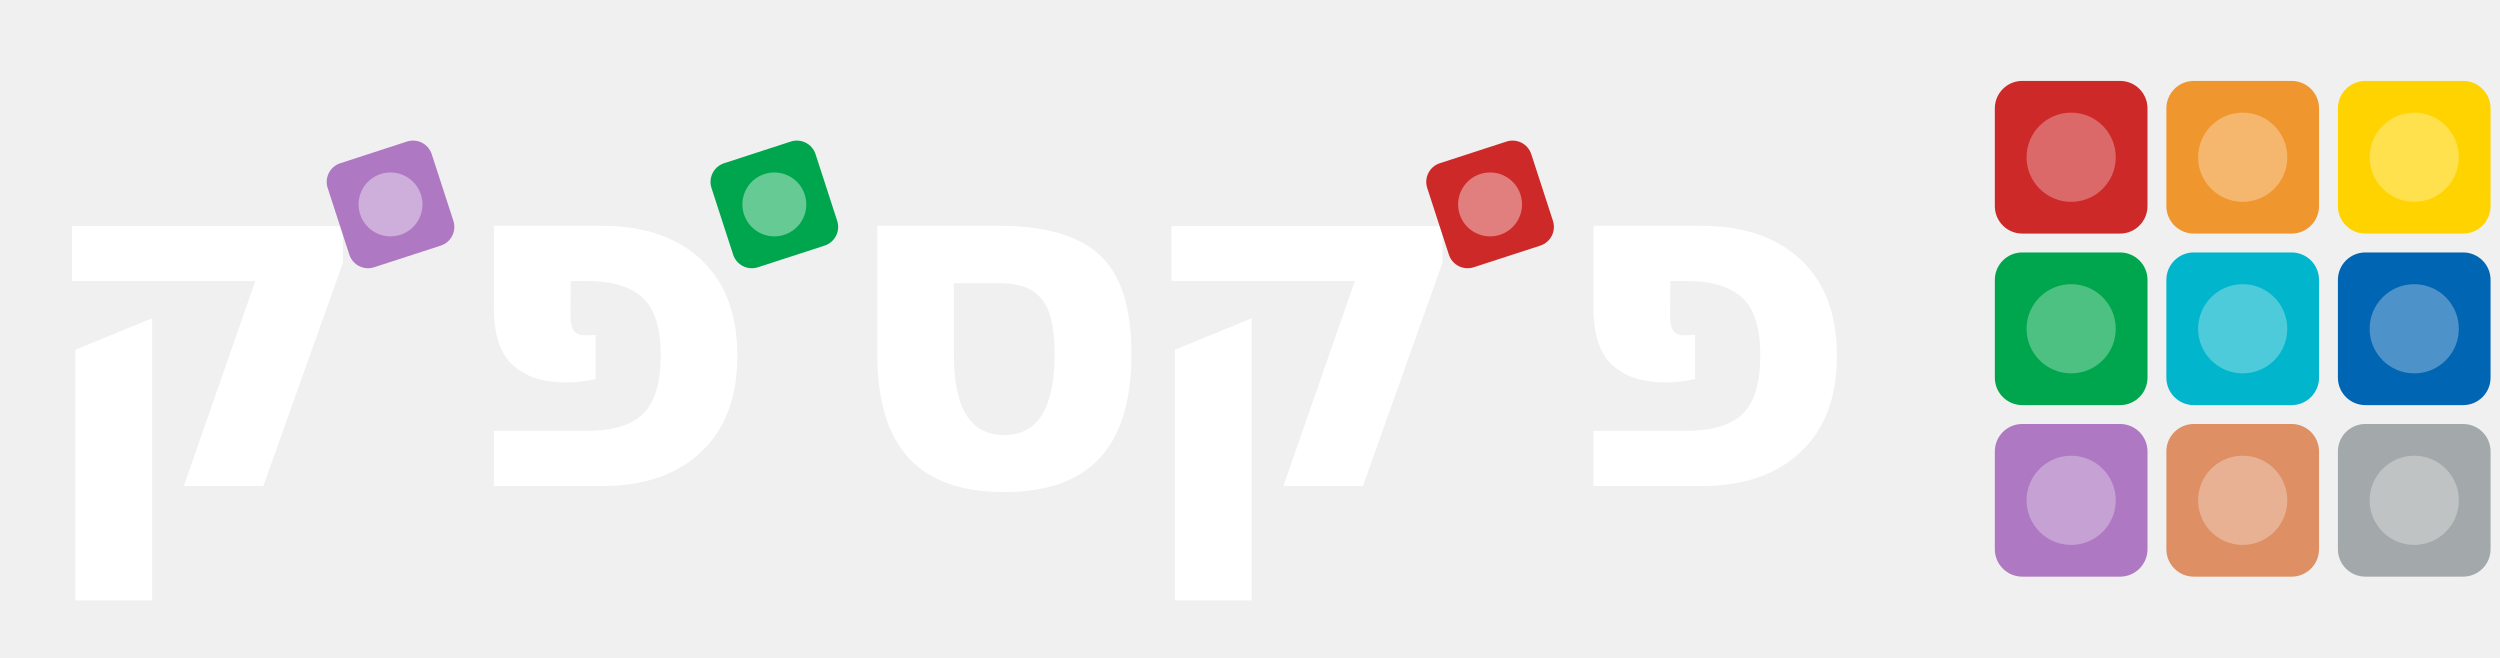
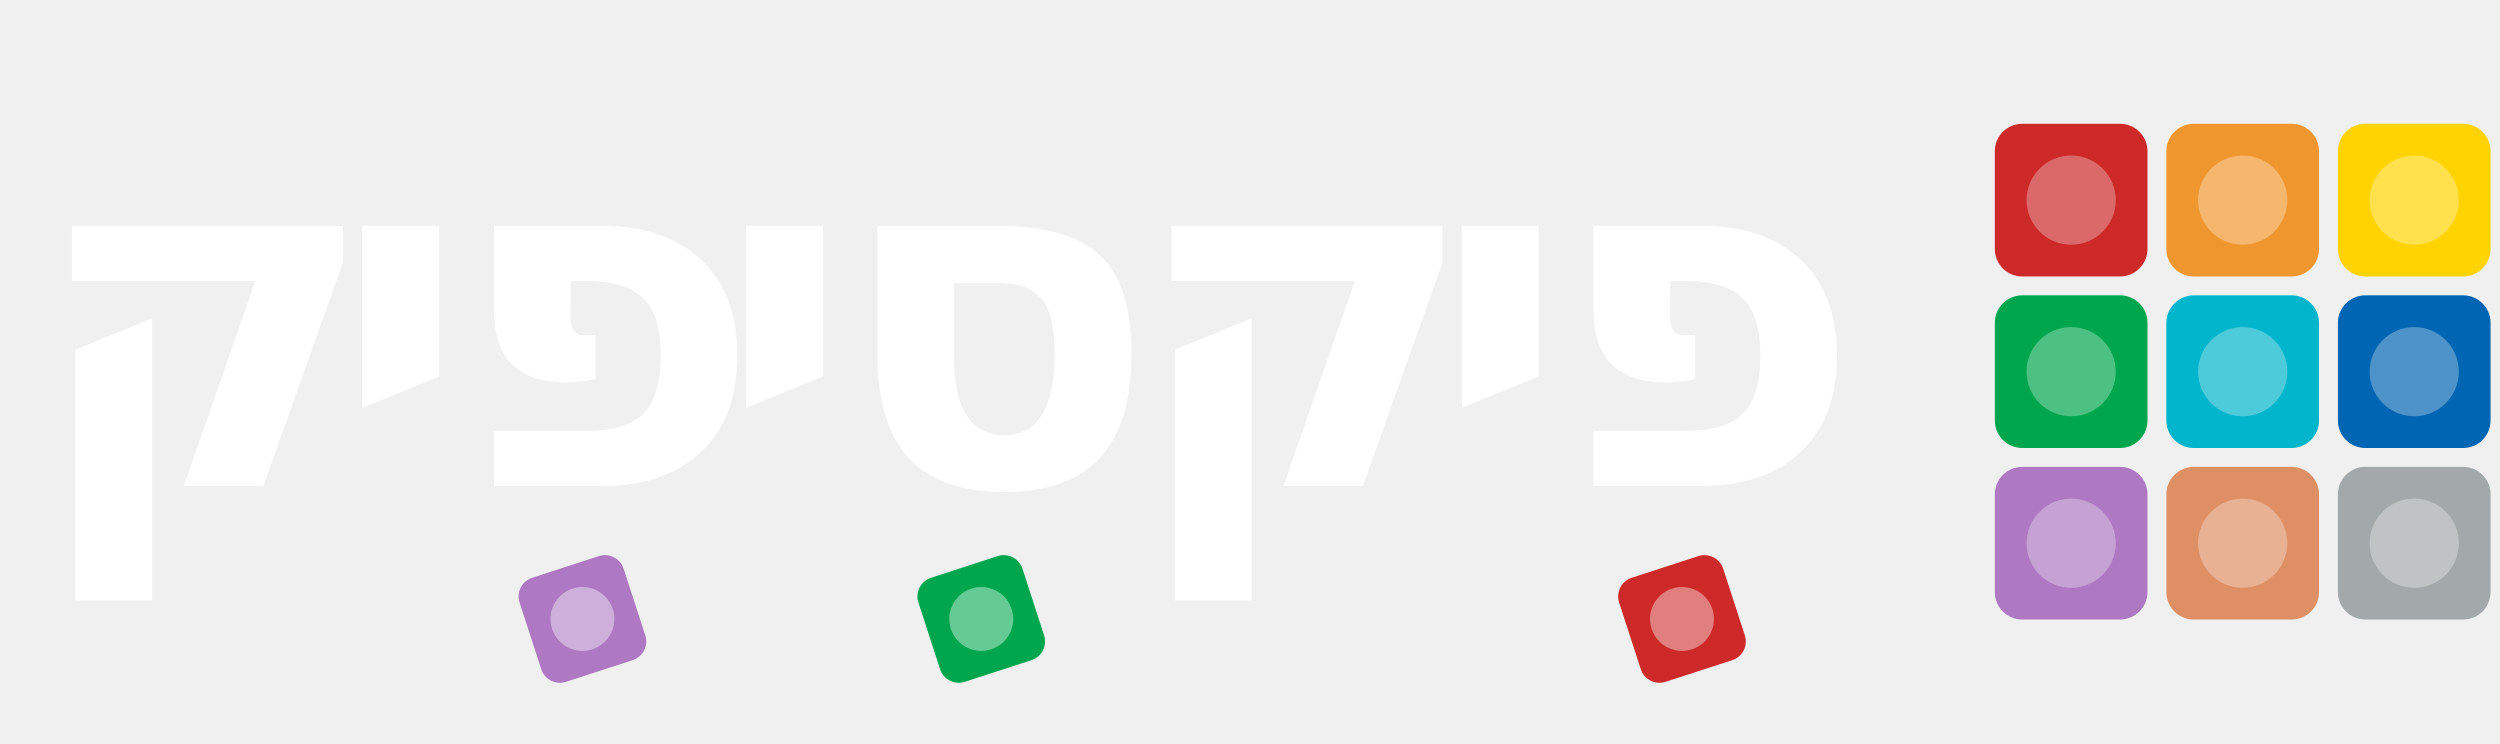
- <svg xmlns="http://www.w3.org/2000/svg" width="174.89" height="46.00" viewBox="0 0 174.89 46" role="img" aria-label="פיקסיפיק">
+ <svg xmlns="http://www.w3.org/2000/svg" width="174.89" height="52.00" viewBox="0 0 174.89 52" role="img" aria-label="פיקסיפיק">
  <g direction="ltr" font-family="Rubik, system-ui, sans-serif" font-weight="800" font-size="33.3" fill="#ffffff" letter-spacing="-0.03em">
    <text x="2" y="34" textLength="21.12" lengthAdjust="spacingAndGlyphs">ק</text>
+     <text x="23.12" y="34" textLength="8.4" lengthAdjust="spacingAndGlyphs">י</text>
    <text x="31.52" y="34" textLength="18.45" lengthAdjust="spacingAndGlyphs">פ</text>
+     <text x="49.97" y="34" textLength="8.4" lengthAdjust="spacingAndGlyphs">י</text>
    <text x="58.37" y="34" textLength="20.55" lengthAdjust="spacingAndGlyphs">ס</text>
    <text x="78.92" y="34" textLength="21.12" lengthAdjust="spacingAndGlyphs">ק</text>
+     <text x="100.04" y="34" textLength="8.4" lengthAdjust="spacingAndGlyphs">י</text>
    <text x="108.44" y="34" textLength="18.45" lengthAdjust="spacingAndGlyphs">פ</text>
  </g>
-   <g transform="rotate(-18 27.32 14.3)">
-     <rect x="23.493" y="10.473" width="7.654" height="7.654" rx="1.376" fill="#ae78c2" />
-     <circle cx="27.32" cy="14.3" r="2.236" fill="#ceaeda" />
+   <g transform="rotate(-18 40.745 43.3)">
+     <rect x="36.918" y="39.473" width="7.654" height="7.654" rx="1.376" fill="#ae78c2" />
+     <circle cx="40.745" cy="43.3" r="2.236" fill="#ceaeda" />
  </g>
-   <g transform="rotate(-18 54.17 14.3)">
-     <rect x="50.343" y="10.473" width="7.654" height="7.654" rx="1.376" fill="#00a64d" />
-     <circle cx="54.17" cy="14.3" r="2.236" fill="#66ca94" />
+   <g transform="rotate(-18 68.645 43.3)">
+     <rect x="64.818" y="39.473" width="7.654" height="7.654" rx="1.376" fill="#00a64d" />
+     <circle cx="68.645" cy="43.3" r="2.236" fill="#66ca94" />
  </g>
-   <g transform="rotate(-18 104.24 14.3)">
-     <rect x="100.413" y="10.473" width="7.654" height="7.654" rx="1.376" fill="#cd2928" />
-     <circle cx="104.24" cy="14.3" r="2.236" fill="#e17f7e" />
+   <g transform="rotate(-18 117.665 43.3)">
+     <rect x="113.838" y="39.473" width="7.654" height="7.654" rx="1.376" fill="#cd2928" />
+     <circle cx="117.665" cy="43.3" r="2.236" fill="#e17f7e" />
  </g>
  <g>
-     <rect x="139.55" y="5.66" width="10.68" height="10.68" rx="1.92" fill="#cd2928" />
-     <circle cx="144.89" cy="11" r="3.12" fill="#dc6969" />
-     <rect x="151.55" y="5.66" width="10.68" height="10.68" rx="1.92" fill="#f0962f" />
-     <circle cx="156.89" cy="11" r="3.12" fill="#f5b66d" />
-     <rect x="163.55" y="5.66" width="10.68" height="10.68" rx="1.92" fill="#ffd300" />
-     <circle cx="168.89" cy="11" r="3.12" fill="#ffe04d" />
-     <rect x="139.55" y="17.66" width="10.68" height="10.68" rx="1.92" fill="#00a64d" />
-     <circle cx="144.89" cy="23" r="3.12" fill="#4dc182" />
-     <rect x="151.55" y="17.66" width="10.68" height="10.68" rx="1.92" fill="#00b5cc" />
-     <circle cx="156.89" cy="23" r="3.12" fill="#4dcbdb" />
-     <rect x="163.55" y="17.66" width="10.68" height="10.68" rx="1.92" fill="#0065b2" />
-     <circle cx="168.89" cy="23" r="3.12" fill="#4d93c9" />
-     <rect x="139.55" y="29.66" width="10.68" height="10.68" rx="1.92" fill="#ae78c2" />
-     <circle cx="144.89" cy="35" r="3.12" fill="#c6a1d4" />
-     <rect x="151.55" y="29.66" width="10.68" height="10.68" rx="1.92" fill="#de9064" />
-     <circle cx="156.89" cy="35" r="3.12" fill="#e8b193" />
-     <rect x="163.55" y="29.66" width="10.68" height="10.68" rx="1.92" fill="#a3a9aa" />
-     <circle cx="168.89" cy="35" r="3.12" fill="#bfc3c4" />
+     <rect x="139.55" y="8.66" width="10.68" height="10.68" rx="1.92" fill="#cd2928" />
+     <circle cx="144.89" cy="14" r="3.12" fill="#dc6969" />
+     <rect x="151.55" y="8.66" width="10.68" height="10.68" rx="1.92" fill="#f0962f" />
+     <circle cx="156.89" cy="14" r="3.12" fill="#f5b66d" />
+     <rect x="163.55" y="8.66" width="10.68" height="10.68" rx="1.92" fill="#ffd300" />
+     <circle cx="168.89" cy="14" r="3.12" fill="#ffe04d" />
+     <rect x="139.55" y="20.66" width="10.68" height="10.68" rx="1.92" fill="#00a64d" />
+     <circle cx="144.89" cy="26" r="3.12" fill="#4dc182" />
+     <rect x="151.55" y="20.66" width="10.68" height="10.68" rx="1.92" fill="#00b5cc" />
+     <circle cx="156.89" cy="26" r="3.12" fill="#4dcbdb" />
+     <rect x="163.55" y="20.66" width="10.68" height="10.68" rx="1.92" fill="#0065b2" />
+     <circle cx="168.89" cy="26" r="3.12" fill="#4d93c9" />
+     <rect x="139.55" y="32.66" width="10.68" height="10.68" rx="1.92" fill="#ae78c2" />
+     <circle cx="144.89" cy="38" r="3.12" fill="#c6a1d4" />
+     <rect x="151.55" y="32.66" width="10.68" height="10.68" rx="1.92" fill="#de9064" />
+     <circle cx="156.89" cy="38" r="3.12" fill="#e8b193" />
+     <rect x="163.55" y="32.66" width="10.68" height="10.68" rx="1.92" fill="#a3a9aa" />
+     <circle cx="168.89" cy="38" r="3.12" fill="#bfc3c4" />
  </g>
</svg>
